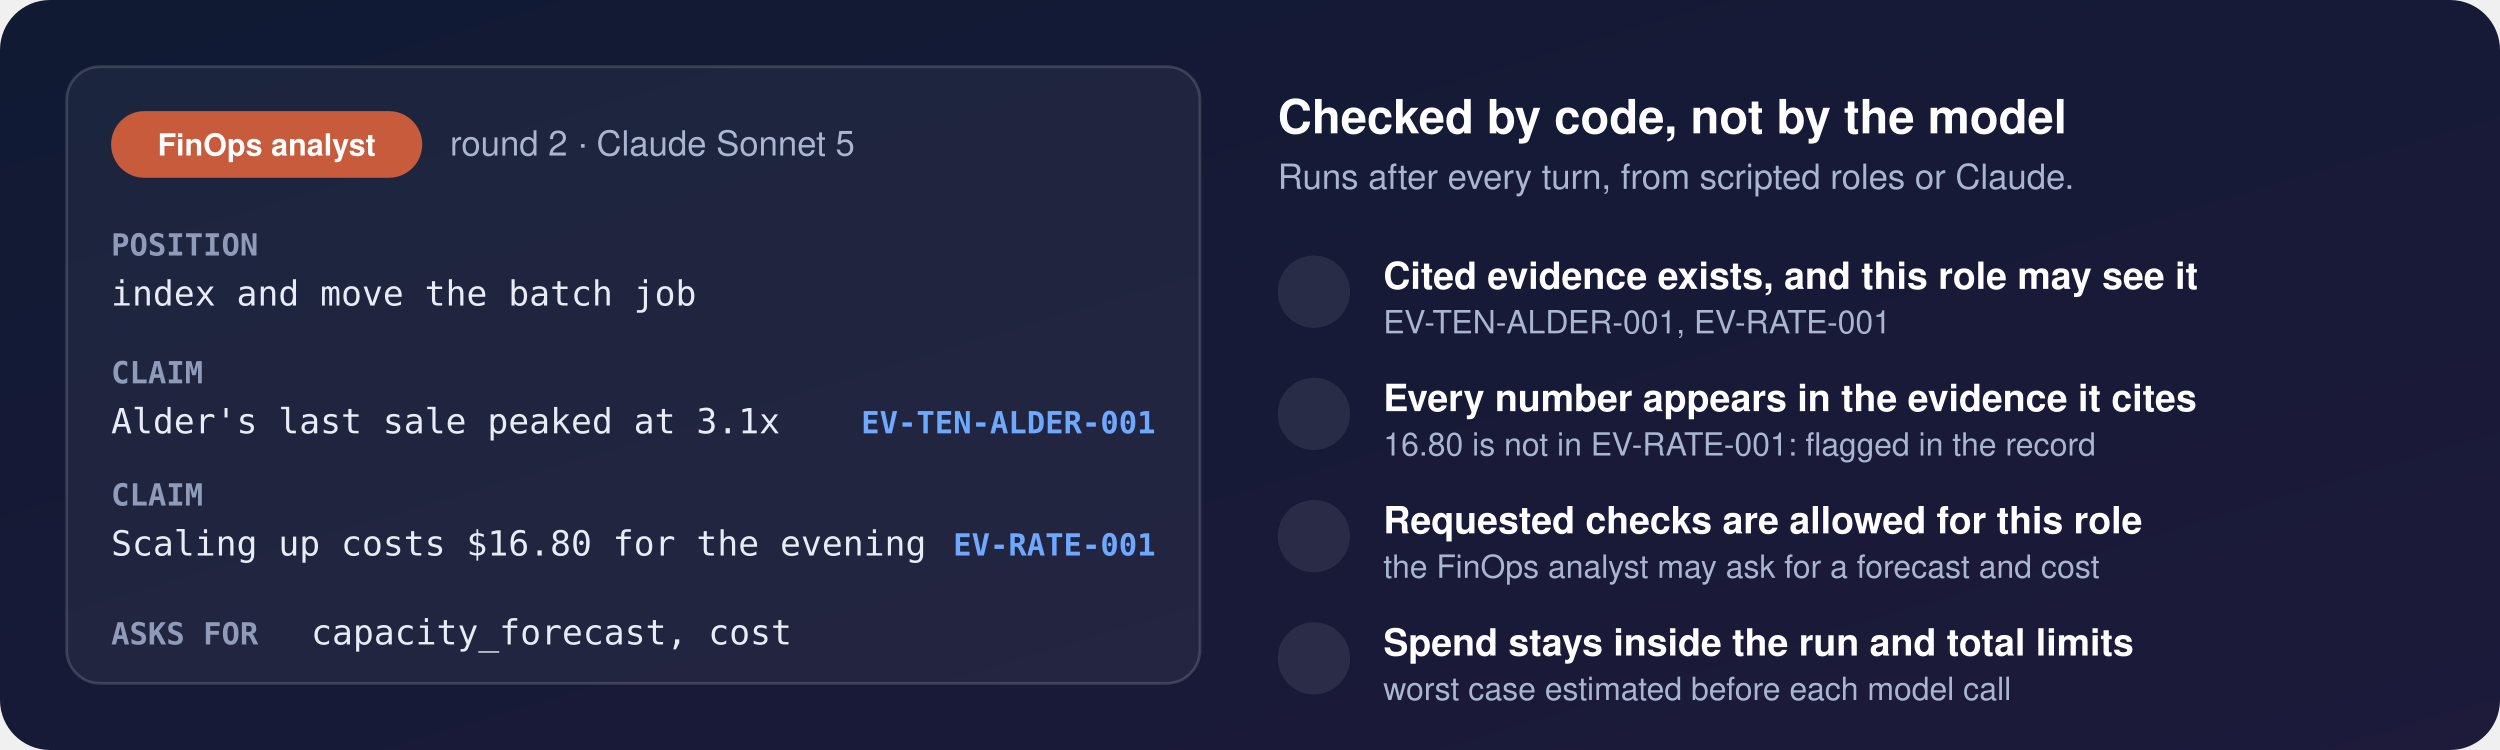
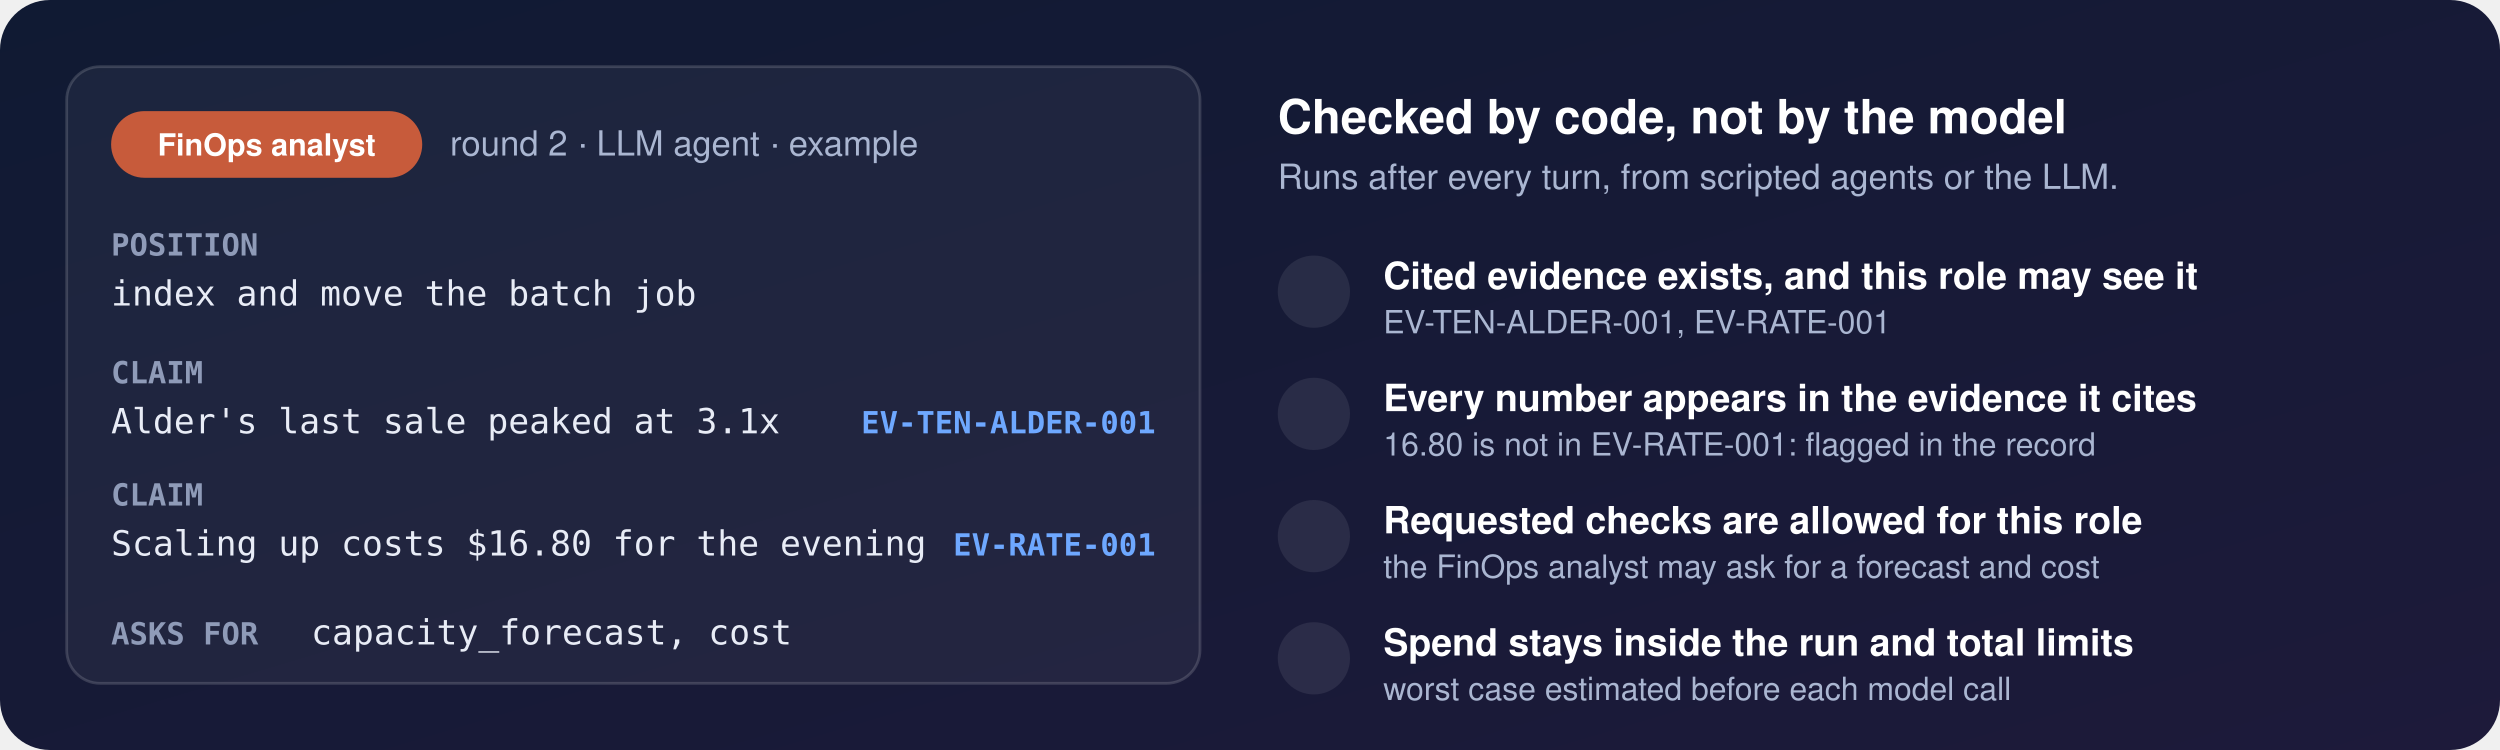
<svg xmlns="http://www.w3.org/2000/svg" viewBox="0 0 900 270" width="900" height="270" role="img" aria-labelledby="t d">
  <defs>
    <linearGradient id="bg" x1="0" y1="0" x2="1" y2="1">
      <stop offset="0" stop-color="#101a33" />
      <stop offset="1" stop-color="#1d1a3a" />
    </linearGradient>
    <style>
      .h { font: 700 17px system-ui, -apple-system, "Segoe UI", Helvetica, Arial, sans-serif; fill: #ffffff; }
      .hs { font: 400 12.5px system-ui, -apple-system, "Segoe UI", Helvetica, Arial, sans-serif; fill: #aab6d1; }
      .k { font: 600 11px ui-monospace, SFMono-Regular, Menlo, Consolas, monospace; fill: #8f9bb8; }
      .v { font: 500 12.5px ui-monospace, SFMono-Regular, Menlo, Consolas, monospace; fill: #e8ecf6; }
      .id { font: 600 11px ui-monospace, SFMono-Regular, Menlo, Consolas, monospace; fill: #6ea8ff; }
      .row { font: 600 13.5px system-ui, -apple-system, "Segoe UI", Helvetica, Arial, sans-serif; fill: #ffffff; }
      .note { font: 400 11.5px system-ui, -apple-system, "Segoe UI", Helvetica, Arial, sans-serif; fill: #aab6d1; }
      .chip { font: 700 11px system-ui, -apple-system, "Segoe UI", Helvetica, Arial, sans-serif; fill: #ffffff; text-anchor: middle; }
      .mark { stroke: #ffffff; stroke-width: 2.5; fill: none; stroke-linecap: round; stroke-linejoin: round; }
      .hit { opacity: 0; animation: hit 9s ease-out infinite; }
      .d1 { animation-delay: 0.6s; } .d2 { animation-delay: 1.6s; } .d3 { animation-delay: 2.6s; } .d4 { animation-delay: 3.6s; }
      .d5 { animation-delay: 4.6s; }
      @keyframes hit { 0% { opacity: 0; } 3% { opacity: 1; } 80% { opacity: 1; } 88%, 100% { opacity: 0; } }
      @media (prefers-reduced-motion: reduce) { .hit { animation: none; opacity: 1; } }
    </style>
  </defs>
  <rect width="900" height="270" rx="18" fill="url(#bg)" />
  <rect x="24" y="24" width="408" height="222" rx="12" fill="#ffffff" fill-opacity="0.05" stroke="#ffffff" stroke-opacity="0.15" />
  <rect x="40" y="40" width="112" height="24" rx="12" fill="#c75b3b" />
  <text x="96" y="56" class="chip">FinOps analyst</text>
-   <text x="162" y="56" class="hs">round 2 · Claude Sonnet 5</text>
+   <text x="162" y="56" class="hs">round 2 · LLM agent · example</text>
  <text x="40" y="92" class="k">POSITION</text>
  <text x="40" y="110" class="v">index and move the batch job</text>
  <text x="40" y="138" class="k">CLAIM</text>
  <text x="40" y="156" class="v">Alder's last sale peaked at 3.1x</text>
  <text x="416" y="156" class="id" text-anchor="end">EV-TEN-ALDER-001</text>
  <rect x="34" y="166" width="390" height="44" rx="8" fill="#e5484d" fill-opacity="0.16" stroke="#ff8a8f" stroke-opacity="0.8" class="hit d2" />
  <text x="40" y="182" class="k">CLAIM</text>
  <text x="40" y="200" class="v">Scaling up costs $16.80 for the evening</text>
  <text x="416" y="200" class="id" text-anchor="end">EV-RATE-001</text>
  <text x="40" y="232" class="k">ASKS FOR</text>
  <text x="112" y="232" class="v">capacity_forecast, cost</text>
  <text x="460" y="48" class="h">Checked by code, not by the model</text>
-   <text x="460" y="68" class="hs">Runs after every turn, from scripted roles or Claude.</text>
+   <text x="460" y="68" class="hs">Runs after every turn, from scripted agents or the LLM.</text>
  <g transform="translate(460 92)">
    <circle cx="13" cy="13" r="13" fill="#ffffff" fill-opacity="0.08" />
    <g class="hit d1">
      <circle cx="13" cy="13" r="13" fill="#1baf7a" />
      <path class="mark" d="M7 13.5 L11.5 18 L19.5 8.5" />
    </g>
    <text x="38" y="12" class="row">Cited evidence exists, and this role may see it</text>
    <text x="38" y="28" class="note">EV-TEN-ALDER-001, EV-RATE-001</text>
  </g>
  <g transform="translate(460 136)">
    <circle cx="13" cy="13" r="13" fill="#ffffff" fill-opacity="0.08" />
    <g class="hit d2">
      <circle cx="13" cy="13" r="13" fill="#e5484d" />
      <path class="mark" d="M8.5 8.5 L17.5 17.5 M17.5 8.5 L8.5 17.5" />
    </g>
    <text x="38" y="12" class="row">Every number appears in the evidence it cites</text>
    <text x="38" y="28" class="note">16.80 is not in EV-RATE-001: flagged in the record</text>
  </g>
  <g transform="translate(460 180)">
    <circle cx="13" cy="13" r="13" fill="#ffffff" fill-opacity="0.08" />
    <g class="hit d3">
      <circle cx="13" cy="13" r="13" fill="#1baf7a" />
      <path class="mark" d="M7 13.5 L11.5 18 L19.5 8.5" />
    </g>
    <text x="38" y="12" class="row">Requested checks are allowed for this role</text>
    <text x="38" y="28" class="note">the FinOps analyst may ask for a forecast and cost</text>
  </g>
  <g transform="translate(460 224)">
    <circle cx="13" cy="13" r="13" fill="#ffffff" fill-opacity="0.08" />
    <g class="hit d4">
      <circle cx="13" cy="13" r="13" fill="#1baf7a" />
      <path class="mark" d="M7 13.5 L11.5 18 L19.5 8.5" />
    </g>
    <text x="38" y="12" class="row">Spend stays inside the run and total limits</text>
    <text x="38" y="28" class="note">worst case estimated before each model call</text>
  </g>
</svg>
